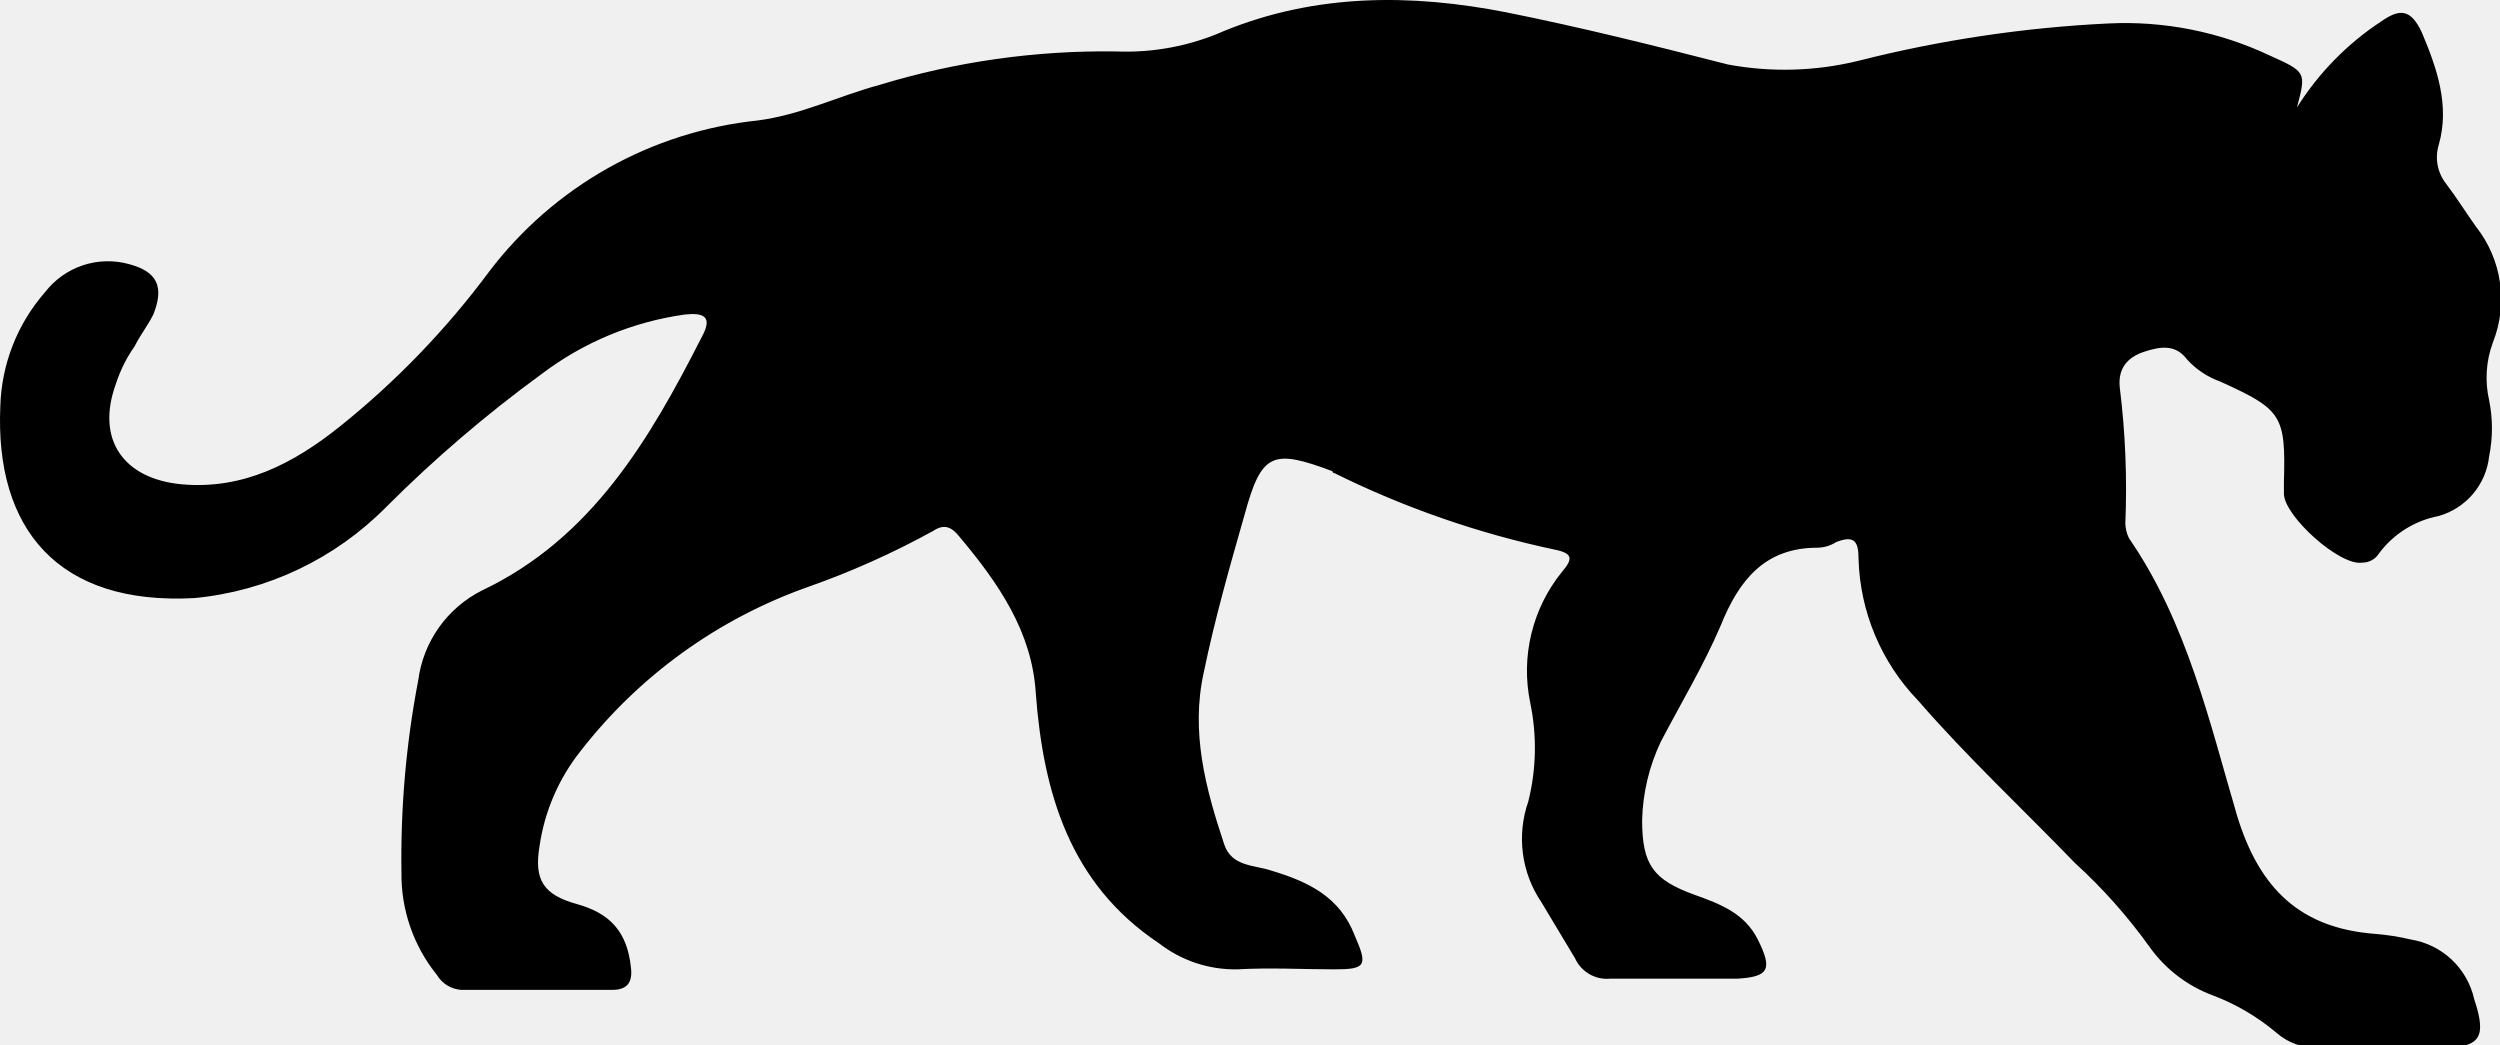
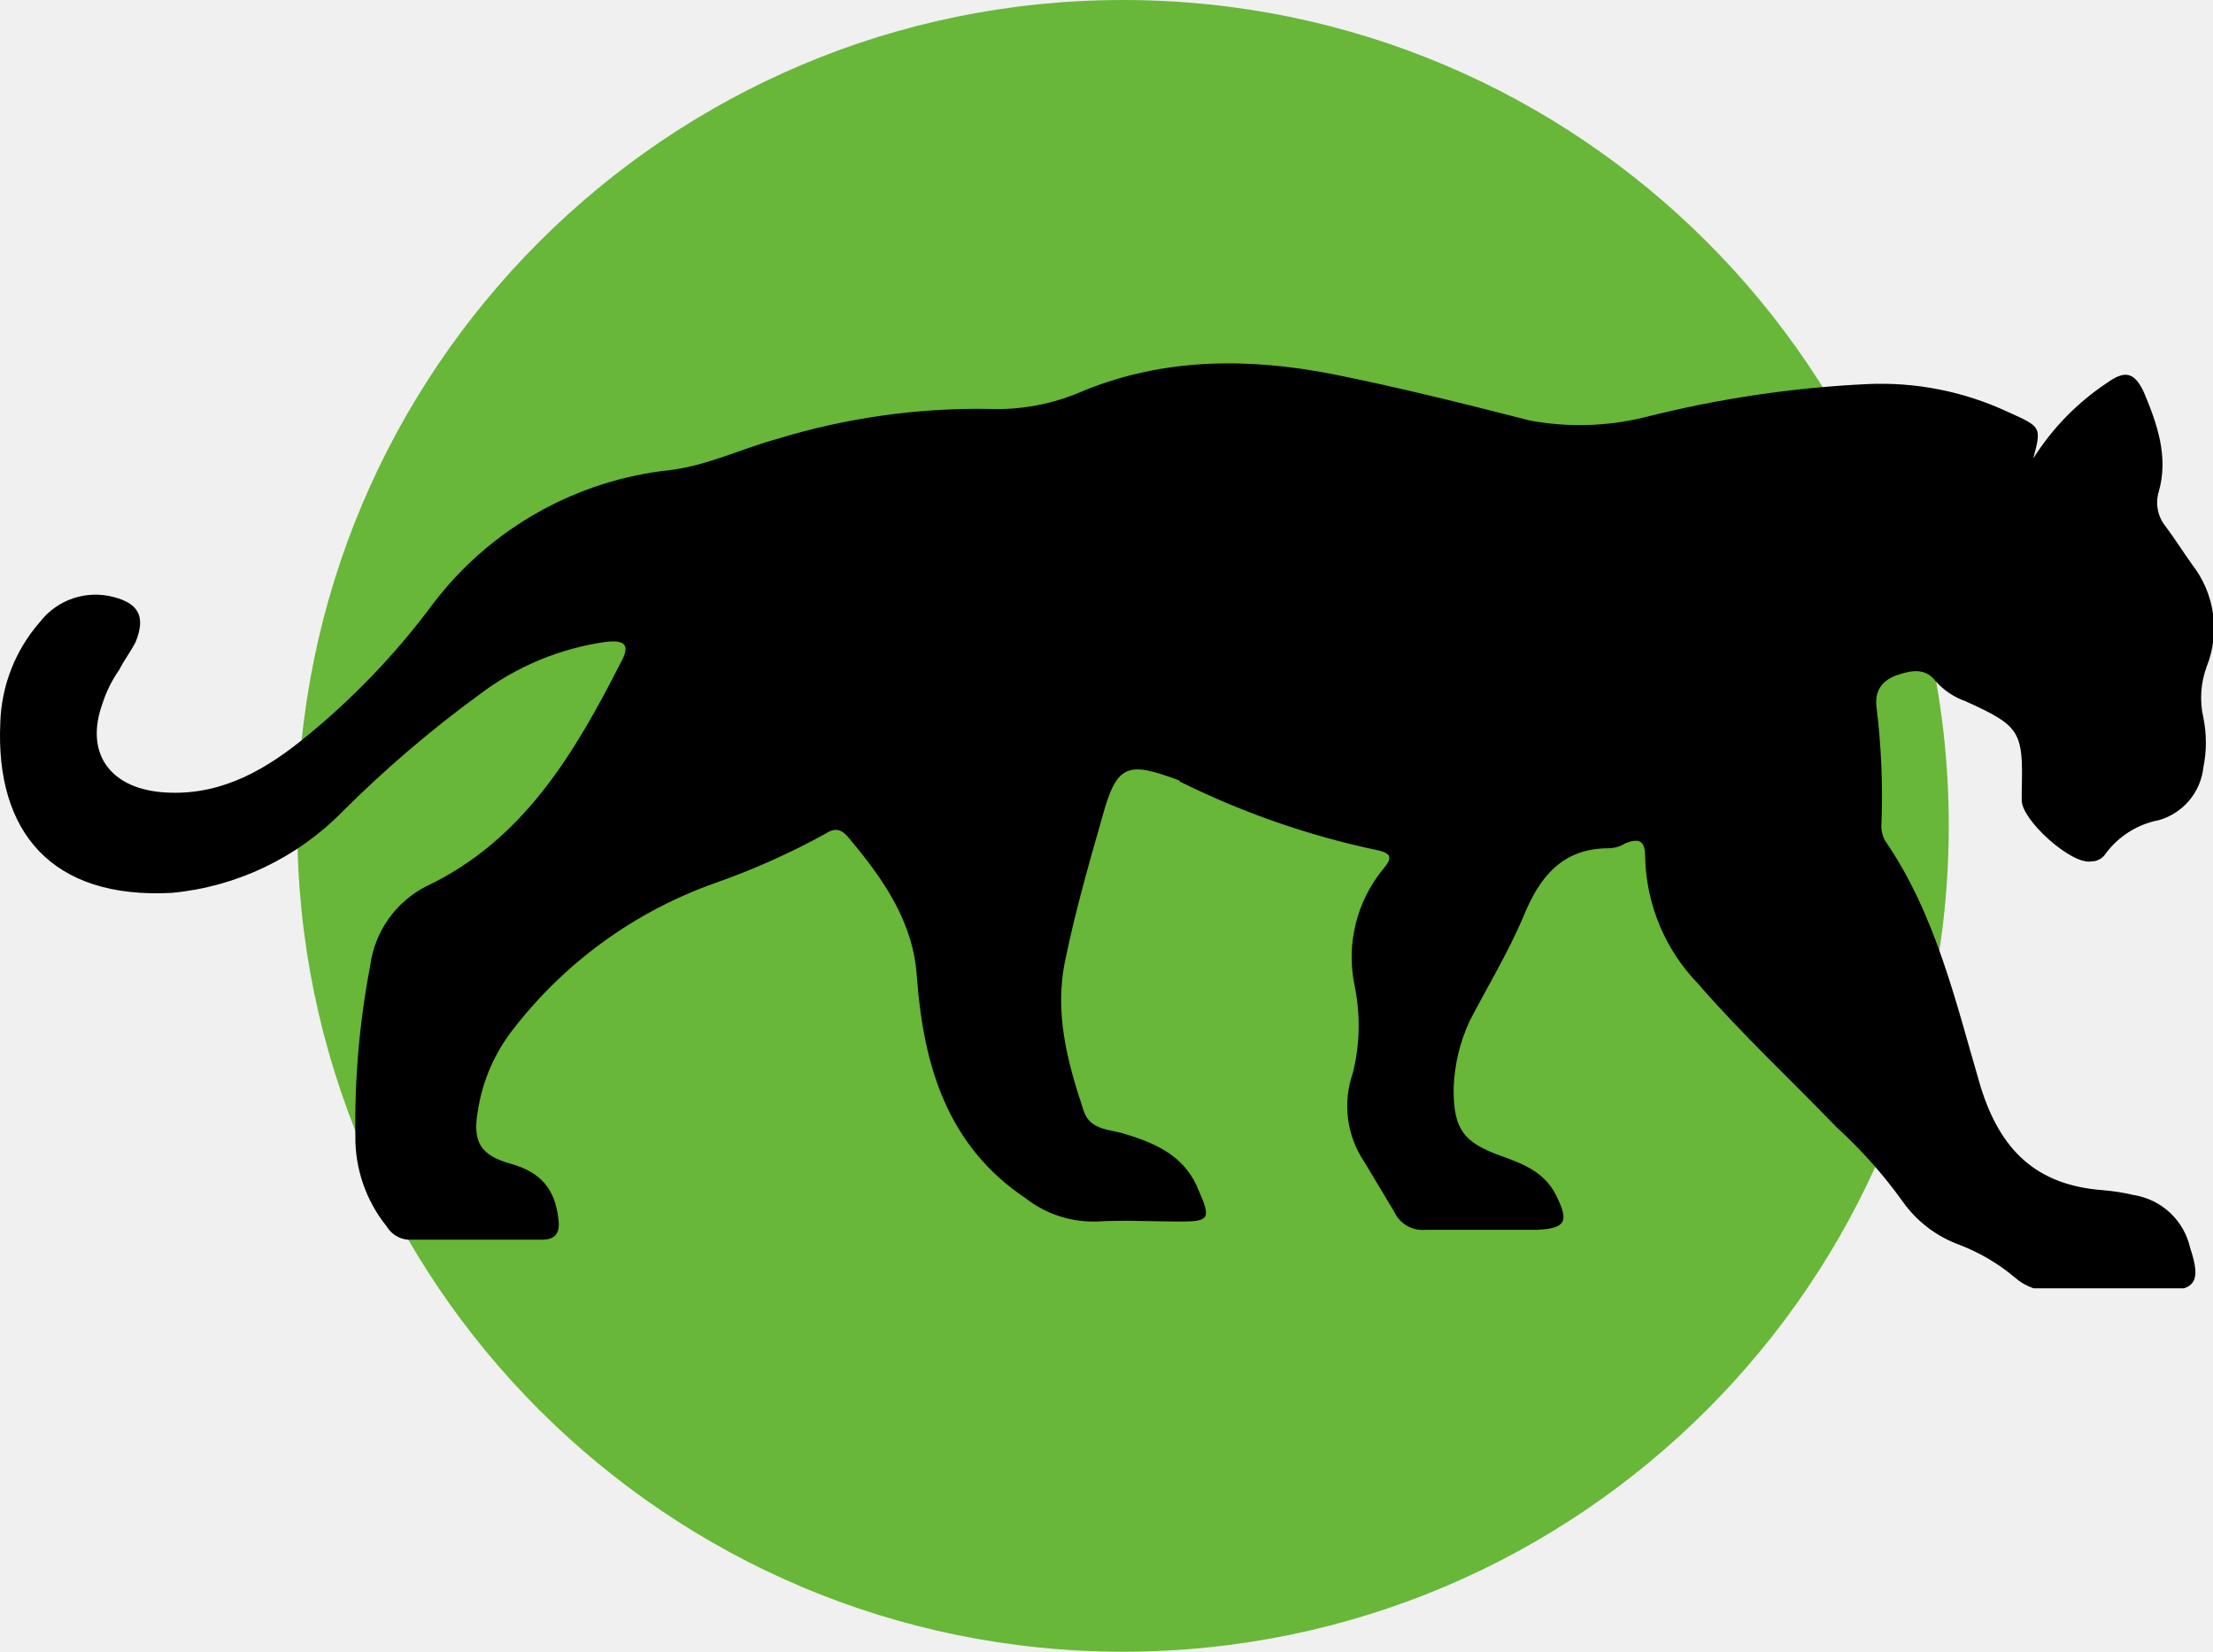
- <svg xmlns="http://www.w3.org/2000/svg" width="268" height="112" viewBox="0 0 268 112" fill="none">
-   <path d="M246.236 11.514C248.545 7.84 251.614 4.703 255.236 2.314C257.236 0.914 258.436 0.914 259.636 3.514C261.236 7.314 262.636 11.314 261.436 15.514C261.218 16.226 261.177 16.981 261.316 17.713C261.456 18.445 261.772 19.131 262.236 19.714C263.436 21.314 264.436 22.914 265.436 24.314C266.798 26.041 267.68 28.096 267.996 30.273C268.312 32.449 268.05 34.67 267.236 36.714C266.502 38.697 266.363 40.852 266.836 42.914C267.236 44.894 267.236 46.934 266.836 48.914C266.675 50.397 266.075 51.797 265.113 52.938C264.151 54.078 262.871 54.905 261.436 55.314C258.878 55.8 256.595 57.227 255.036 59.314C254.848 59.621 254.583 59.874 254.267 60.05C253.952 60.225 253.597 60.316 253.236 60.314C250.836 60.714 244.836 55.314 244.836 52.914V51.714C245.036 44.514 244.636 43.914 238.036 40.914C236.655 40.426 235.417 39.602 234.436 38.514C233.236 36.914 231.636 37.114 229.836 37.714C228.036 38.314 227.036 39.514 227.236 41.514C227.84 46.355 228.04 51.239 227.836 56.114C227.85 56.67 227.986 57.217 228.236 57.714C234.436 66.714 236.836 77.314 239.836 87.514C242.236 95.314 246.636 99.514 254.636 100.114C255.917 100.216 257.187 100.416 258.436 100.714C260.08 100.978 261.607 101.729 262.819 102.87C264.031 104.011 264.873 105.489 265.236 107.114C266.636 111.314 265.836 112.314 261.636 112.314H248.636C246.953 112.399 245.303 111.825 244.036 110.714C242.012 109.005 239.713 107.653 237.236 106.714C234.499 105.703 232.129 103.891 230.436 101.514C228.094 98.241 225.412 95.224 222.436 92.514C216.836 86.714 210.836 81.114 205.636 75.114C201.678 71.025 199.394 65.602 199.236 59.914C199.236 58.114 198.836 57.314 196.836 58.114C196.238 58.494 195.546 58.701 194.836 58.714C189.236 58.714 186.436 62.114 184.436 67.114C182.636 71.314 180.236 75.314 178.036 79.514C176.789 82.143 176.108 85.005 176.036 87.914C176.036 92.714 177.236 94.314 181.636 95.914C184.436 96.914 187.036 97.914 188.436 100.714C190.036 103.914 189.636 104.714 186.236 104.914H172.636C171.852 104.991 171.064 104.821 170.382 104.426C169.7 104.031 169.16 103.432 168.836 102.714L165.236 96.714C164.175 95.148 163.496 93.356 163.253 91.48C163.01 89.605 163.21 87.698 163.836 85.914C164.702 82.441 164.77 78.817 164.036 75.314C163.532 72.874 163.576 70.353 164.164 67.932C164.752 65.511 165.869 63.251 167.436 61.314C168.636 59.914 168.636 59.314 166.636 58.914C158.458 57.176 150.53 54.422 143.036 50.714C142.983 50.714 142.933 50.693 142.895 50.655C142.858 50.618 142.836 50.567 142.836 50.514C136.436 48.114 135.236 48.514 133.436 55.114C131.836 60.714 130.236 66.314 129.036 72.114C127.636 78.514 129.236 84.514 131.236 90.514C132.036 92.914 134.436 92.714 136.236 93.314C140.236 94.514 143.636 96.114 145.236 100.314C146.636 103.514 146.436 103.914 143.036 103.914C139.636 103.914 136.236 103.714 132.636 103.914C129.599 103.969 126.634 102.98 124.236 101.114C114.636 94.714 111.836 84.914 111.036 74.314C110.636 67.714 107.036 62.514 102.836 57.514C102.036 56.514 101.236 56.114 100.036 56.914C95.743 59.281 91.261 61.288 86.636 62.914C76.985 66.322 68.516 72.431 62.236 80.514C59.892 83.464 58.373 86.984 57.837 90.714C57.236 94.314 58.236 95.914 61.837 96.914C65.436 97.914 67.237 99.914 67.636 103.714C67.837 105.314 67.237 106.114 65.636 106.114H49.437C48.906 106.076 48.393 105.911 47.94 105.632C47.488 105.354 47.109 104.97 46.837 104.514C44.324 101.403 42.98 97.512 43.036 93.514C42.931 86.604 43.535 79.701 44.837 72.914C45.103 70.881 45.862 68.944 47.047 67.271C48.232 65.599 49.807 64.24 51.636 63.314C63.437 57.714 69.636 47.114 75.237 36.114C76.436 33.914 75.436 33.514 73.436 33.714C67.839 34.491 62.536 36.695 58.036 40.114C52.145 44.411 46.595 49.159 41.437 54.314C35.936 59.901 28.642 63.371 20.837 64.114C6.236 64.914 -0.564 56.714 0.036 43.514C0.171 39.013 1.868 34.699 4.836 31.314C5.869 29.976 7.276 28.976 8.879 28.441C10.482 27.907 12.208 27.863 13.836 28.314C16.837 29.114 17.637 30.714 16.436 33.714C15.836 34.914 15.037 35.914 14.437 37.114C13.574 38.34 12.899 39.688 12.437 41.114C10.236 47.114 13.236 51.314 19.436 51.914C26.037 52.514 31.436 49.714 36.437 45.714C42.46 40.89 47.838 35.311 52.437 29.114C55.875 24.588 60.205 20.816 65.158 18.03C70.112 15.244 75.584 13.502 81.237 12.914C85.837 12.314 89.837 10.314 94.237 9.114C102.465 6.605 111.034 5.39 119.636 5.514C123.621 5.68 127.59 4.927 131.236 3.314C141.036 -0.686 151.236 -0.686 161.436 1.314C169.436 2.914 177.436 4.914 185.236 6.914C189.878 7.779 194.651 7.642 199.236 6.514C208.014 4.289 216.992 2.949 226.036 2.514C231.961 2.225 237.867 3.393 243.236 5.914C247.236 7.714 247.236 7.714 246.236 11.514Z" fill="black" />
+ <svg xmlns="http://www.w3.org/2000/svg" width="67" height="50" viewBox="0 0 67 50" fill="none">
+   <circle cx="34" cy="25" r="25" fill="#68B738" />
+   <g clip-path="url(#clip0_95_1)">
+     <path d="M61.559 13.878C62.136 12.96 62.904 12.176 63.809 11.578C64.309 11.228 64.609 11.228 64.909 11.878C65.309 12.828 65.659 13.828 65.359 14.878C65.305 15.056 65.294 15.245 65.329 15.428C65.364 15.611 65.443 15.783 65.559 15.928C65.859 16.328 66.109 16.728 66.359 17.078C66.699 17.51 66.92 18.024 66.999 18.568C67.078 19.112 67.013 19.668 66.809 20.178C66.626 20.674 66.591 21.213 66.709 21.728C66.809 22.223 66.809 22.733 66.709 23.228C66.669 23.599 66.519 23.949 66.278 24.234C66.038 24.519 65.718 24.726 65.359 24.828C64.72 24.95 64.149 25.307 63.759 25.828C63.712 25.905 63.646 25.969 63.567 26.012C63.488 26.056 63.399 26.079 63.309 26.078C62.709 26.178 61.209 24.828 61.209 24.228V23.928C61.259 22.128 61.159 21.978 59.509 21.228C59.164 21.107 58.854 20.9 58.609 20.628C58.309 20.228 57.909 20.278 57.459 20.428C57.009 20.578 56.759 20.878 56.809 21.378C56.96 22.589 57.01 23.81 56.959 25.028C56.962 25.168 56.997 25.304 57.059 25.428C58.609 27.678 59.209 30.328 59.959 32.878C60.559 34.828 61.659 35.878 63.659 36.028C63.979 36.054 64.297 36.104 64.609 36.178C65.02 36.244 65.402 36.432 65.705 36.717C66.008 37.003 66.218 37.372 66.309 37.778C66.659 38.828 66.459 39.078 65.409 39.078H62.159C61.738 39.1 61.326 38.956 61.009 38.678C60.503 38.251 59.928 37.913 59.309 37.678C58.625 37.426 58.032 36.973 57.609 36.378C57.023 35.56 56.353 34.806 55.609 34.128C54.209 32.678 52.709 31.278 51.409 29.778C50.419 28.756 49.849 27.401 49.809 25.978C49.809 25.528 49.709 25.328 49.209 25.528C49.059 25.623 48.886 25.675 48.709 25.678C47.309 25.678 46.609 26.528 46.109 27.778C45.659 28.828 45.059 29.828 44.509 30.878C44.197 31.536 44.027 32.251 44.009 32.978C44.009 34.178 44.309 34.578 45.409 34.978C46.109 35.228 46.759 35.478 47.109 36.178C47.509 36.978 47.409 37.178 46.559 37.228H43.159C42.963 37.248 42.766 37.205 42.596 37.106C42.425 37.008 42.29 36.858 42.209 36.678L41.309 35.178C41.044 34.787 40.874 34.339 40.813 33.87C40.752 33.401 40.802 32.925 40.959 32.478C41.175 31.61 41.193 30.704 41.009 29.828C40.883 29.218 40.894 28.588 41.041 27.983C41.188 27.378 41.467 26.813 41.859 26.328C42.159 25.978 42.159 25.828 41.659 25.728C39.615 25.294 37.633 24.605 35.759 23.678C35.746 23.678 35.733 23.673 35.724 23.664C35.714 23.654 35.709 23.642 35.709 23.628C34.109 23.028 33.809 23.128 33.359 24.778C32.959 26.178 32.559 27.578 32.259 29.028C31.909 30.628 32.309 32.128 32.809 33.628C33.009 34.228 33.609 34.178 34.059 34.328C35.059 34.628 35.909 35.028 36.309 36.078C36.659 36.878 36.609 36.978 35.759 36.978C34.909 36.978 34.059 36.928 33.159 36.978C32.4 36.992 31.658 36.745 31.059 36.278C28.659 34.678 27.959 32.228 27.759 29.578C27.659 27.928 26.759 26.628 25.709 25.378C25.509 25.128 25.309 25.028 25.009 25.228C23.936 25.82 22.815 26.322 21.659 26.728C19.246 27.58 17.129 29.108 15.559 31.128C14.973 31.866 14.593 32.746 14.459 33.678C14.309 34.578 14.559 34.978 15.459 35.228C16.359 35.478 16.809 35.978 16.909 36.928C16.959 37.328 16.809 37.528 16.409 37.528H12.359C12.227 37.519 12.098 37.478 11.985 37.408C11.872 37.339 11.777 37.242 11.709 37.128C11.081 36.351 10.745 35.378 10.759 34.378C10.733 32.651 10.884 30.925 11.209 29.228C11.276 28.72 11.466 28.236 11.762 27.818C12.058 27.4 12.452 27.06 12.909 26.828C15.859 25.428 17.409 22.778 18.809 20.028C19.109 19.478 18.859 19.378 18.359 19.428C16.96 19.623 15.634 20.174 14.509 21.028C13.036 22.103 11.649 23.29 10.359 24.578C8.984 25.975 7.16 26.843 5.209 27.028C1.559 27.228 -0.141 25.178 0.009 21.878C0.043 20.753 0.467 19.675 1.209 18.828C1.467 18.494 1.819 18.244 2.22 18.11C2.621 17.977 3.052 17.966 3.459 18.078C4.209 18.278 4.409 18.678 4.109 19.428C3.959 19.728 3.759 19.978 3.609 20.278C3.393 20.585 3.225 20.922 3.109 21.278C2.559 22.778 3.309 23.828 4.859 23.978C6.509 24.128 7.859 23.428 9.109 22.428C10.615 21.223 11.96 19.828 13.109 18.278C13.969 17.147 15.051 16.204 16.29 15.508C17.528 14.811 18.896 14.376 20.309 14.228C21.459 14.078 22.459 13.578 23.559 13.278C25.616 12.651 27.759 12.348 29.909 12.378C30.905 12.42 31.897 12.232 32.809 11.828C35.259 10.828 37.809 10.828 40.359 11.328C42.359 11.728 44.359 12.228 46.309 12.728C47.47 12.945 48.663 12.911 49.809 12.628C52.003 12.072 54.248 11.737 56.509 11.628C57.99 11.556 59.467 11.848 60.809 12.478C61.809 12.928 61.809 12.928 61.559 13.878Z" fill="black" />
+   </g>
+   <defs>
+     <clipPath id="clip0_95_1">
+       <rect width="67" height="28" fill="white" transform="translate(0 11)" />
+     </clipPath>
+   </defs>
</svg>
